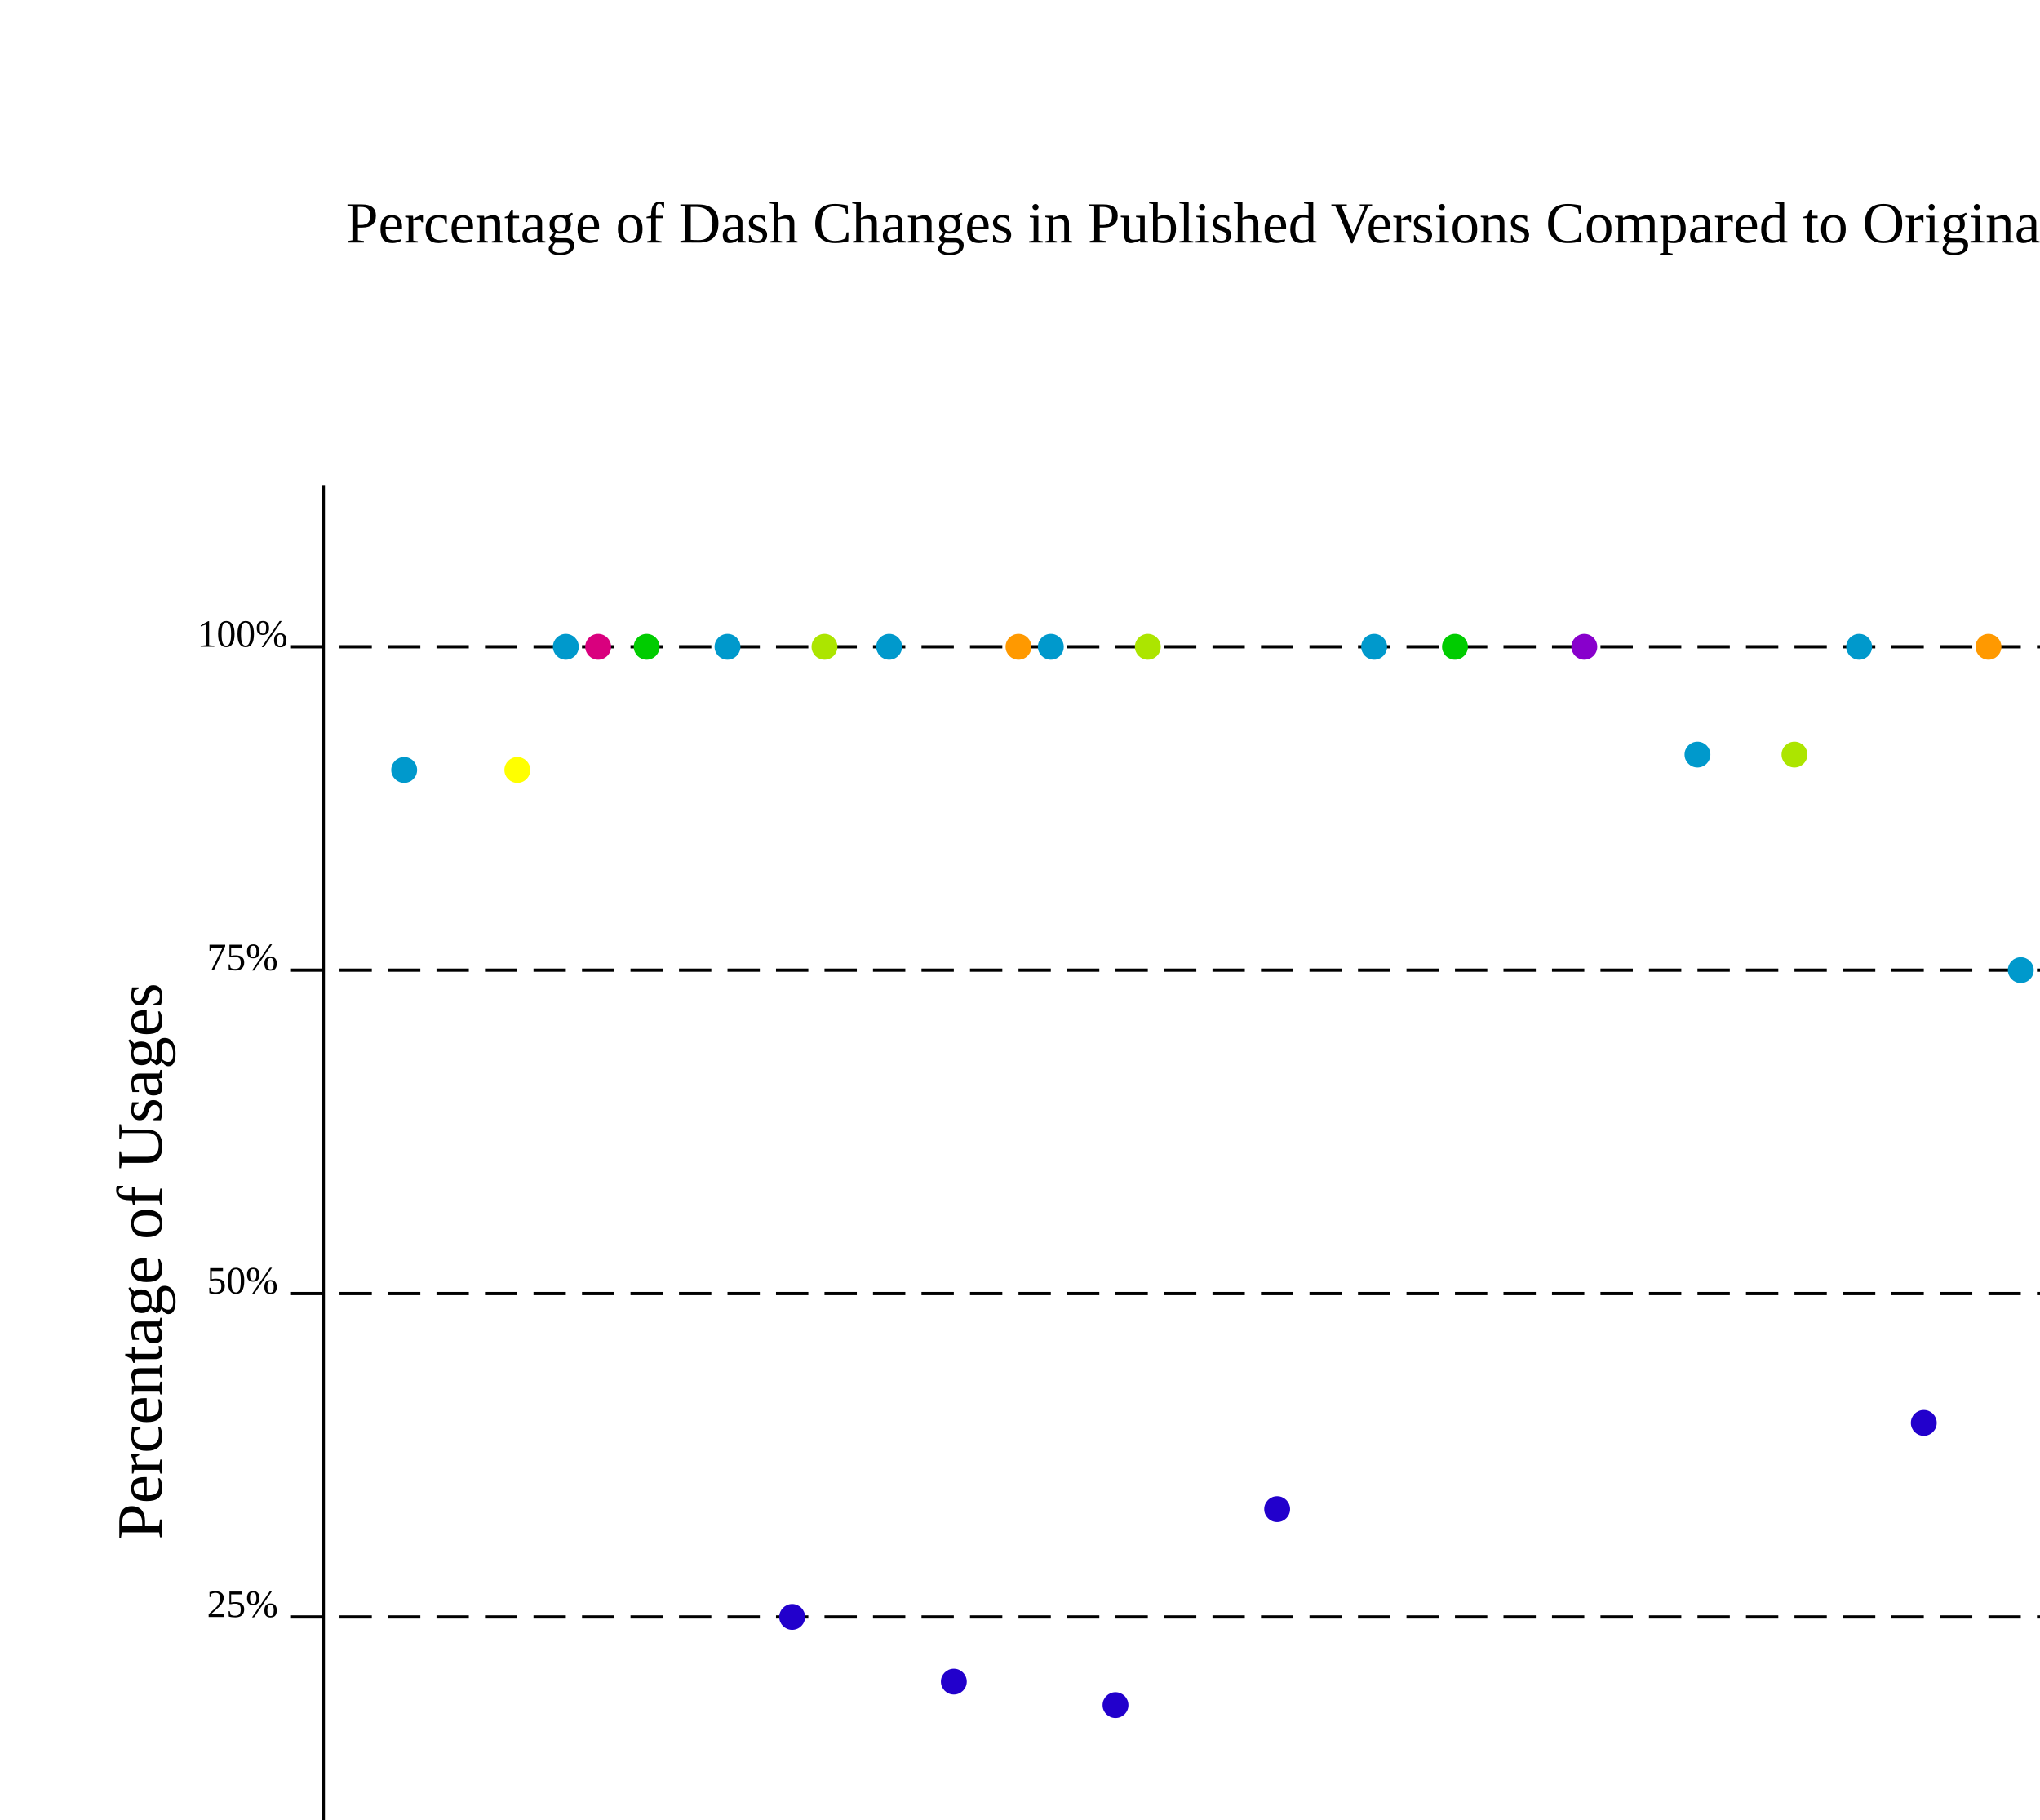
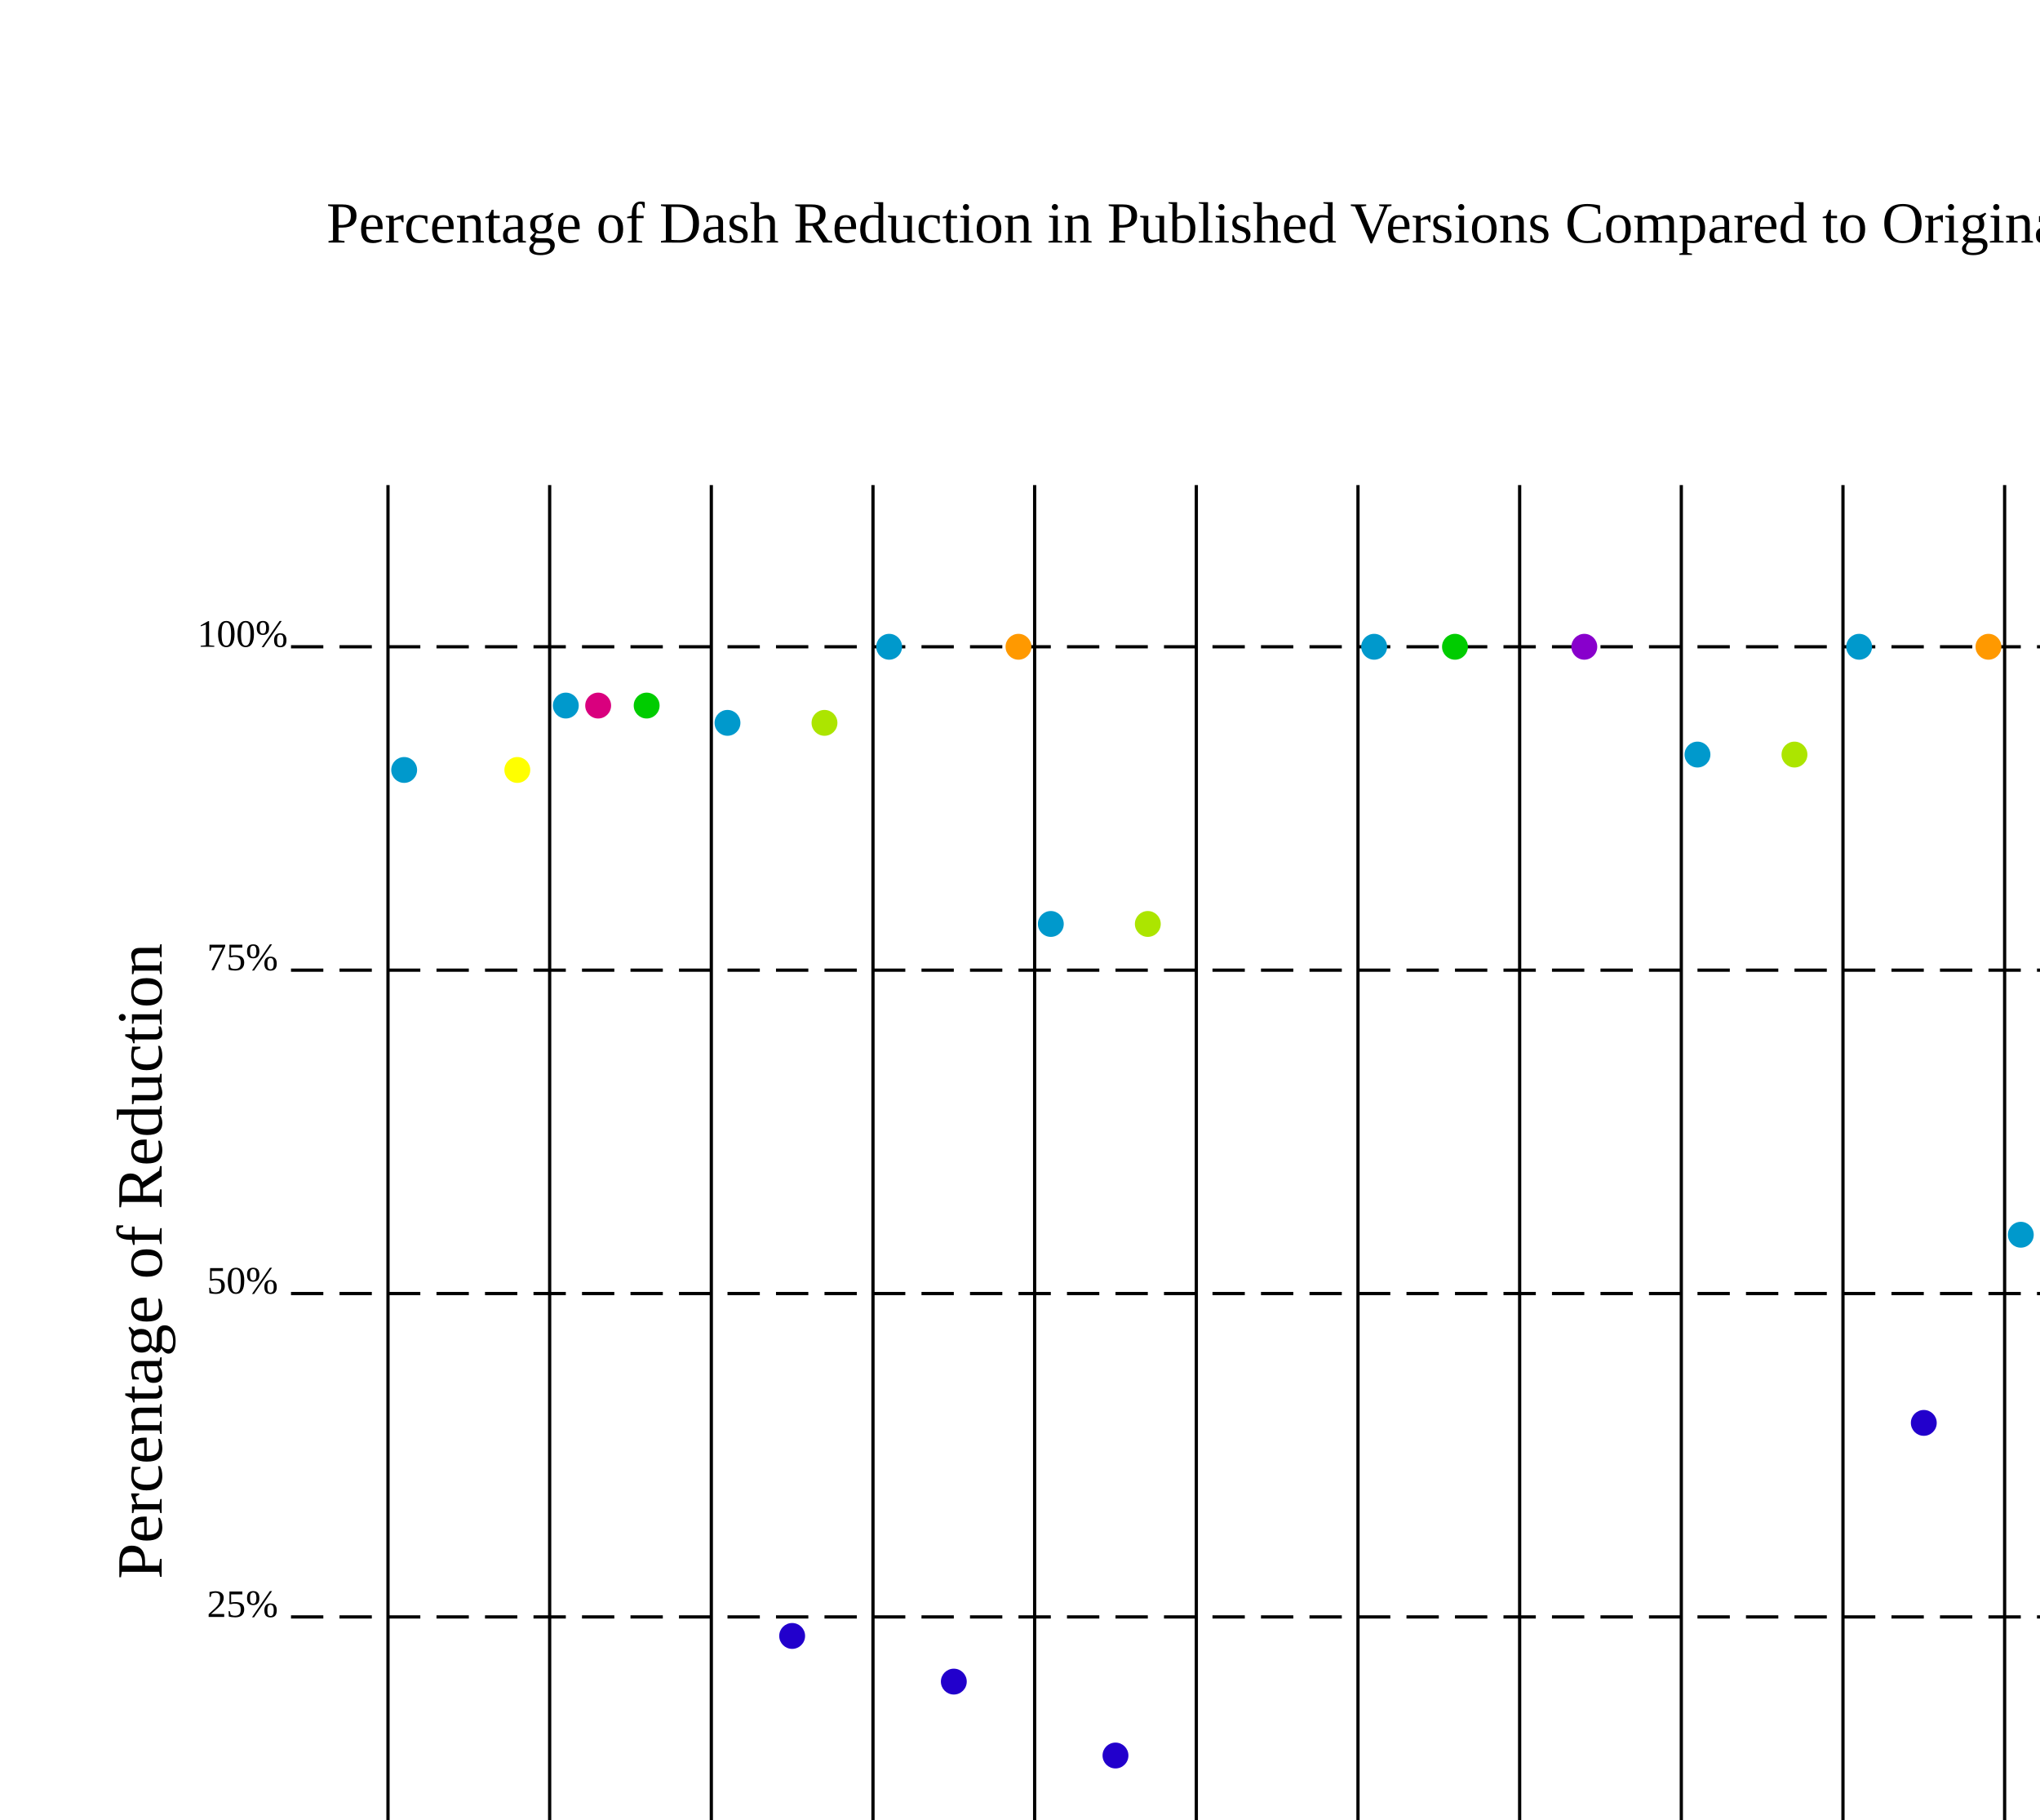
<svg xmlns="http://www.w3.org/2000/svg" width="100%" height="100%">
  <g transform="translate(100, 600)">
    <g id="baseStuff">
-       <text x="275" y="-525" text-anchor="middle" font-size="18px">Percentage of Dash Changes in Published Versions Compared to Originals</text>
-       <line x1="0" x2="0" y1="0" y2="-450" stroke="black" stroke-width="1" />
+       <text x="275" y="-525" text-anchor="middle" font-size="18px">Percentage of Dash Reduction in Published Versions Compared to Originals</text>
      <line x1="-1" x2="550" y1="0" y2="0" stroke="black" stroke-width="1" />
      <text x="-25" y="-100" text-anchor="middle">25%</text>
      <line x1="-10" x2="550" y1="-100" y2="-100" style="stroke: black; fill:none; stroke-width: 1px; stroke-dasharray: 10 5" />
      <text x="-25" y="-200" text-anchor="middle">50%</text>
      <line x1="-10" x2="550" y1="-200" y2="-200" style="stroke: black; fill:none; stroke-width: 1px; stroke-dasharray: 10 5" />
      <text x="-25" y="-300" text-anchor="middle">75%</text>
      <line x1="-10" x2="550" y1="-300" y2="-300" style="stroke: black; fill:none; stroke-width: 1px; stroke-dasharray: 10 5" />
      <text x="-25" y="-400" text-anchor="middle">100%</text>
      <line x1="-10" x2="550" y1="-400" y2="-400" style="stroke: black; fill:none; stroke-width: 1px; stroke-dasharray: 10 5" />
-       <text x="210" y="-50" transform="rotate(-90)" text-anchor="middle" font-size="20px">Percentage of Usages</text>
+       <text x="210" y="-50" transform="rotate(-90)" text-anchor="middle" font-size="20px">Percentage of Reduction</text>
+       <line x1="20" x2="20" y1="10" y2="-450" stroke="black" stroke-width="1" />
      <text x="50" y="25" text-anchor="middle" font-size="10px">Poem 1</text>
      <line x1="50" x2="50" y1="10" y2="-10" stroke="black" stroke-width="1" />
+       <line x1="70" x2="70" y1="10" y2="-450" stroke="black" stroke-width="1" />
      <text x="100" y="25" text-anchor="middle" font-size="10px">Poem 2</text>
      <line x1="100" x2="100" y1="10" y2="-10" stroke="black" stroke-width="1" />
+       <line x1="120" x2="120" y1="10" y2="-450" stroke="black" stroke-width="1" />
      <text x="150" y="25" text-anchor="middle" font-size="10px">Poem 3</text>
      <line x1="150" x2="150" y1="10" y2="-10" stroke="black" stroke-width="1" />
+       <line x1="170" x2="170" y1="10" y2="-450" stroke="black" stroke-width="1" />
      <text x="200" y="25" text-anchor="middle" font-size="10px">Poem 4</text>
      <line x1="200" x2="200" y1="10" y2="-10" stroke="black" stroke-width="1" />
+       <line x1="220" x2="220" y1="10" y2="-450" stroke="black" stroke-width="1" />
      <text x="250" y="25" text-anchor="middle" font-size="10px">Poem 5</text>
      <line x1="250" x2="250" y1="10" y2="-10" stroke="black" stroke-width="1" />
+       <line x1="270" x2="270" y1="10" y2="-450" stroke="black" stroke-width="1" />
      <text x="300" y="25" text-anchor="middle" font-size="10px">Poem 6</text>
      <line x1="300" x2="300" y1="10" y2="-10" stroke="black" stroke-width="1" />
+       <line x1="320" x2="320" y1="10" y2="-450" stroke="black" stroke-width="1" />
      <text x="350" y="25" text-anchor="middle" font-size="10px">Poem 7</text>
      <line x1="350" x2="350" y1="10" y2="-10" stroke="black" stroke-width="1" />
+       <line x1="370" x2="370" y1="10" y2="-450" stroke="black" stroke-width="1" />
      <text x="400" y="25" text-anchor="middle" font-size="10px">Poem 8</text>
      <line x1="400" x2="400" y1="10" y2="-10" stroke="black" stroke-width="1" />
+       <line x1="420" x2="420" y1="10" y2="-450" stroke="black" stroke-width="1" />
      <text x="450" y="25" text-anchor="middle" font-size="10px">Poem 9</text>
      <line x1="450" x2="450" y1="10" y2="-10" stroke="black" stroke-width="1" />
+       <line x1="470" x2="470" y1="10" y2="-450" stroke="black" stroke-width="1" />
      <text x="500" y="25" text-anchor="middle" font-size="10px">Poem 10</text>
      <line x1="500" x2="500" y1="10" y2="-10" stroke="black" stroke-width="1" />
+       <line x1="520" x2="520" y1="10" y2="-450" stroke="black" stroke-width="1" />
      <text x="550" y="25" text-anchor="middle" font-size="10px">Poem 11</text>
      <line x1="550" x2="550" y1="10" y2="-10" stroke="black" stroke-width="1" />
    </g>
    <g id="dots">
      <circle cx="25" cy="-361.905" r="4" fill="#0099CC" />
      <circle cx="45" cy="--57.143" r="4" fill="#2200CC" />
      <circle cx="60" cy="-361.905" r="4" fill="#FFFF00" />
-       <circle cx="75" cy="-400" r="4" fill="#0099CC" />
-       <circle cx="85" cy="-400" r="4" fill="#D9007E" />
+       <circle cx="75" cy="-381.818" r="4" fill="#0099CC" />
+       <circle cx="85" cy="-381.818" r="4" fill="#D9007E" />
      <circle cx="95" cy="-0" r="4" fill="#2200CC" />
-       <circle cx="100" cy="-400" r="4" fill="#00CC00" />
-       <circle cx="125" cy="-400" r="4" fill="#0099CC" />
-       <circle cx="145" cy="-100" r="4" fill="#2200CC" />
-       <circle cx="155" cy="-400" r="4" fill="#ACE500" />
+       <circle cx="100" cy="-381.818" r="4" fill="#00CC00" />
+       <circle cx="125" cy="-376.471" r="4" fill="#0099CC" />
+       <circle cx="145" cy="-94.118" r="4" fill="#2200CC" />
+       <circle cx="155" cy="-376.471" r="4" fill="#ACE500" />
      <circle cx="175" cy="-400" r="4" fill="#0099CC" />
      <circle cx="195" cy="-80" r="4" fill="#2200CC" />
      <circle cx="215" cy="-400" r="4" fill="#FF9900" />
-       <circle cx="225" cy="-400" r="4" fill="#0099CC" />
-       <circle cx="245" cy="-72.727" r="4" fill="#2200CC" />
-       <circle cx="255" cy="-400" r="4" fill="#ACE500" />
-       <circle cx="295" cy="-133.333" r="4" fill="#2200CC" />
+       <circle cx="225" cy="-314.286" r="4" fill="#0099CC" />
+       <circle cx="245" cy="-57.143" r="4" fill="#2200CC" />
+       <circle cx="255" cy="-314.286" r="4" fill="#ACE500" />
+       <circle cx="295" cy="-32" r="4" fill="#2200CC" />
      <circle cx="325" cy="-400" r="4" fill="#0099CC" />
      <circle cx="345" cy="-0" r="4" fill="#2200CC" />
      <circle cx="350" cy="-400" r="4" fill="#00CC00" />
      <circle cx="390" cy="-400" r="4" fill="#8800CC" />
      <circle cx="425" cy="-366.667" r="4" fill="#0099CC" />
      <circle cx="445" cy="-0" r="4" fill="#2200CC" />
      <circle cx="455" cy="-366.667" r="4" fill="#ACE500" />
      <circle cx="475" cy="-400" r="4" fill="#0099CC" />
      <circle cx="495" cy="-160" r="4" fill="#2200CC" />
      <circle cx="515" cy="-400" r="4" fill="#FF9900" />
-       <circle cx="525" cy="-300" r="4" fill="#0099CC" />
-       <circle cx="530" cy="--50" r="4" fill="#ec008c" />
+       <circle cx="525" cy="-218.182" r="4" fill="#0099CC" />
+       <circle cx="530" cy="--36.364" r="4" fill="#ec008c" />
    </g>
  </g>
</svg>
